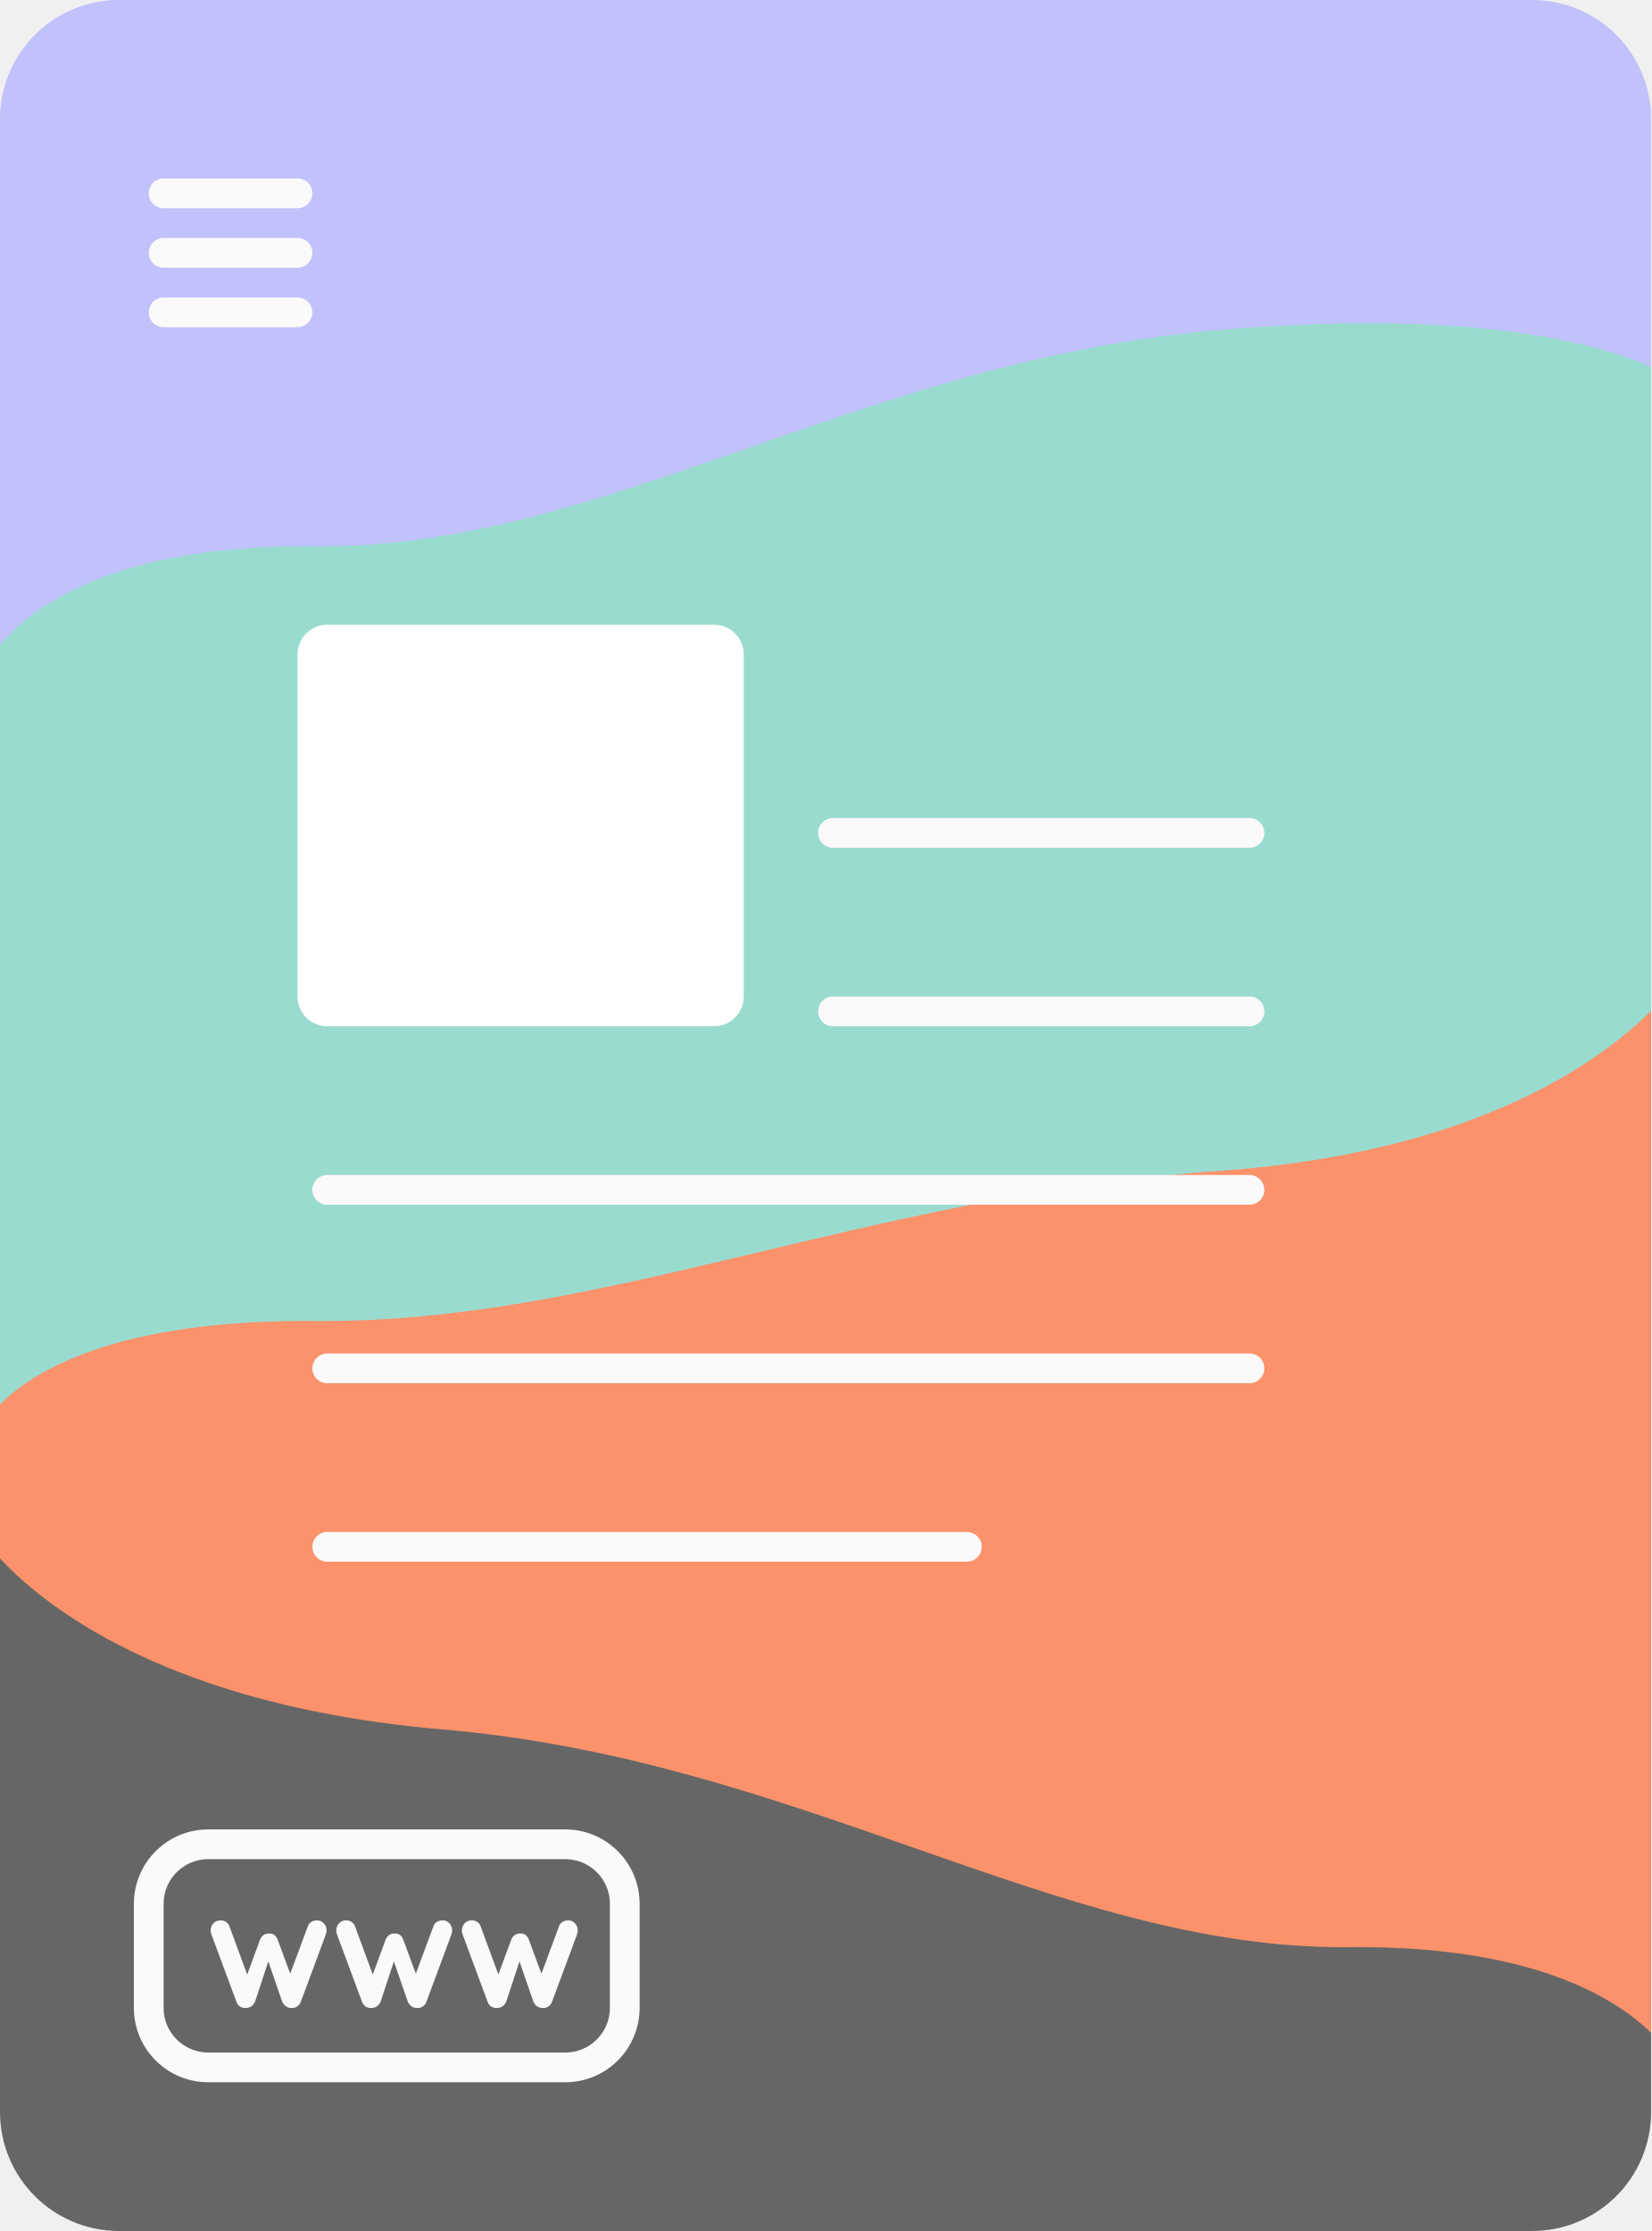
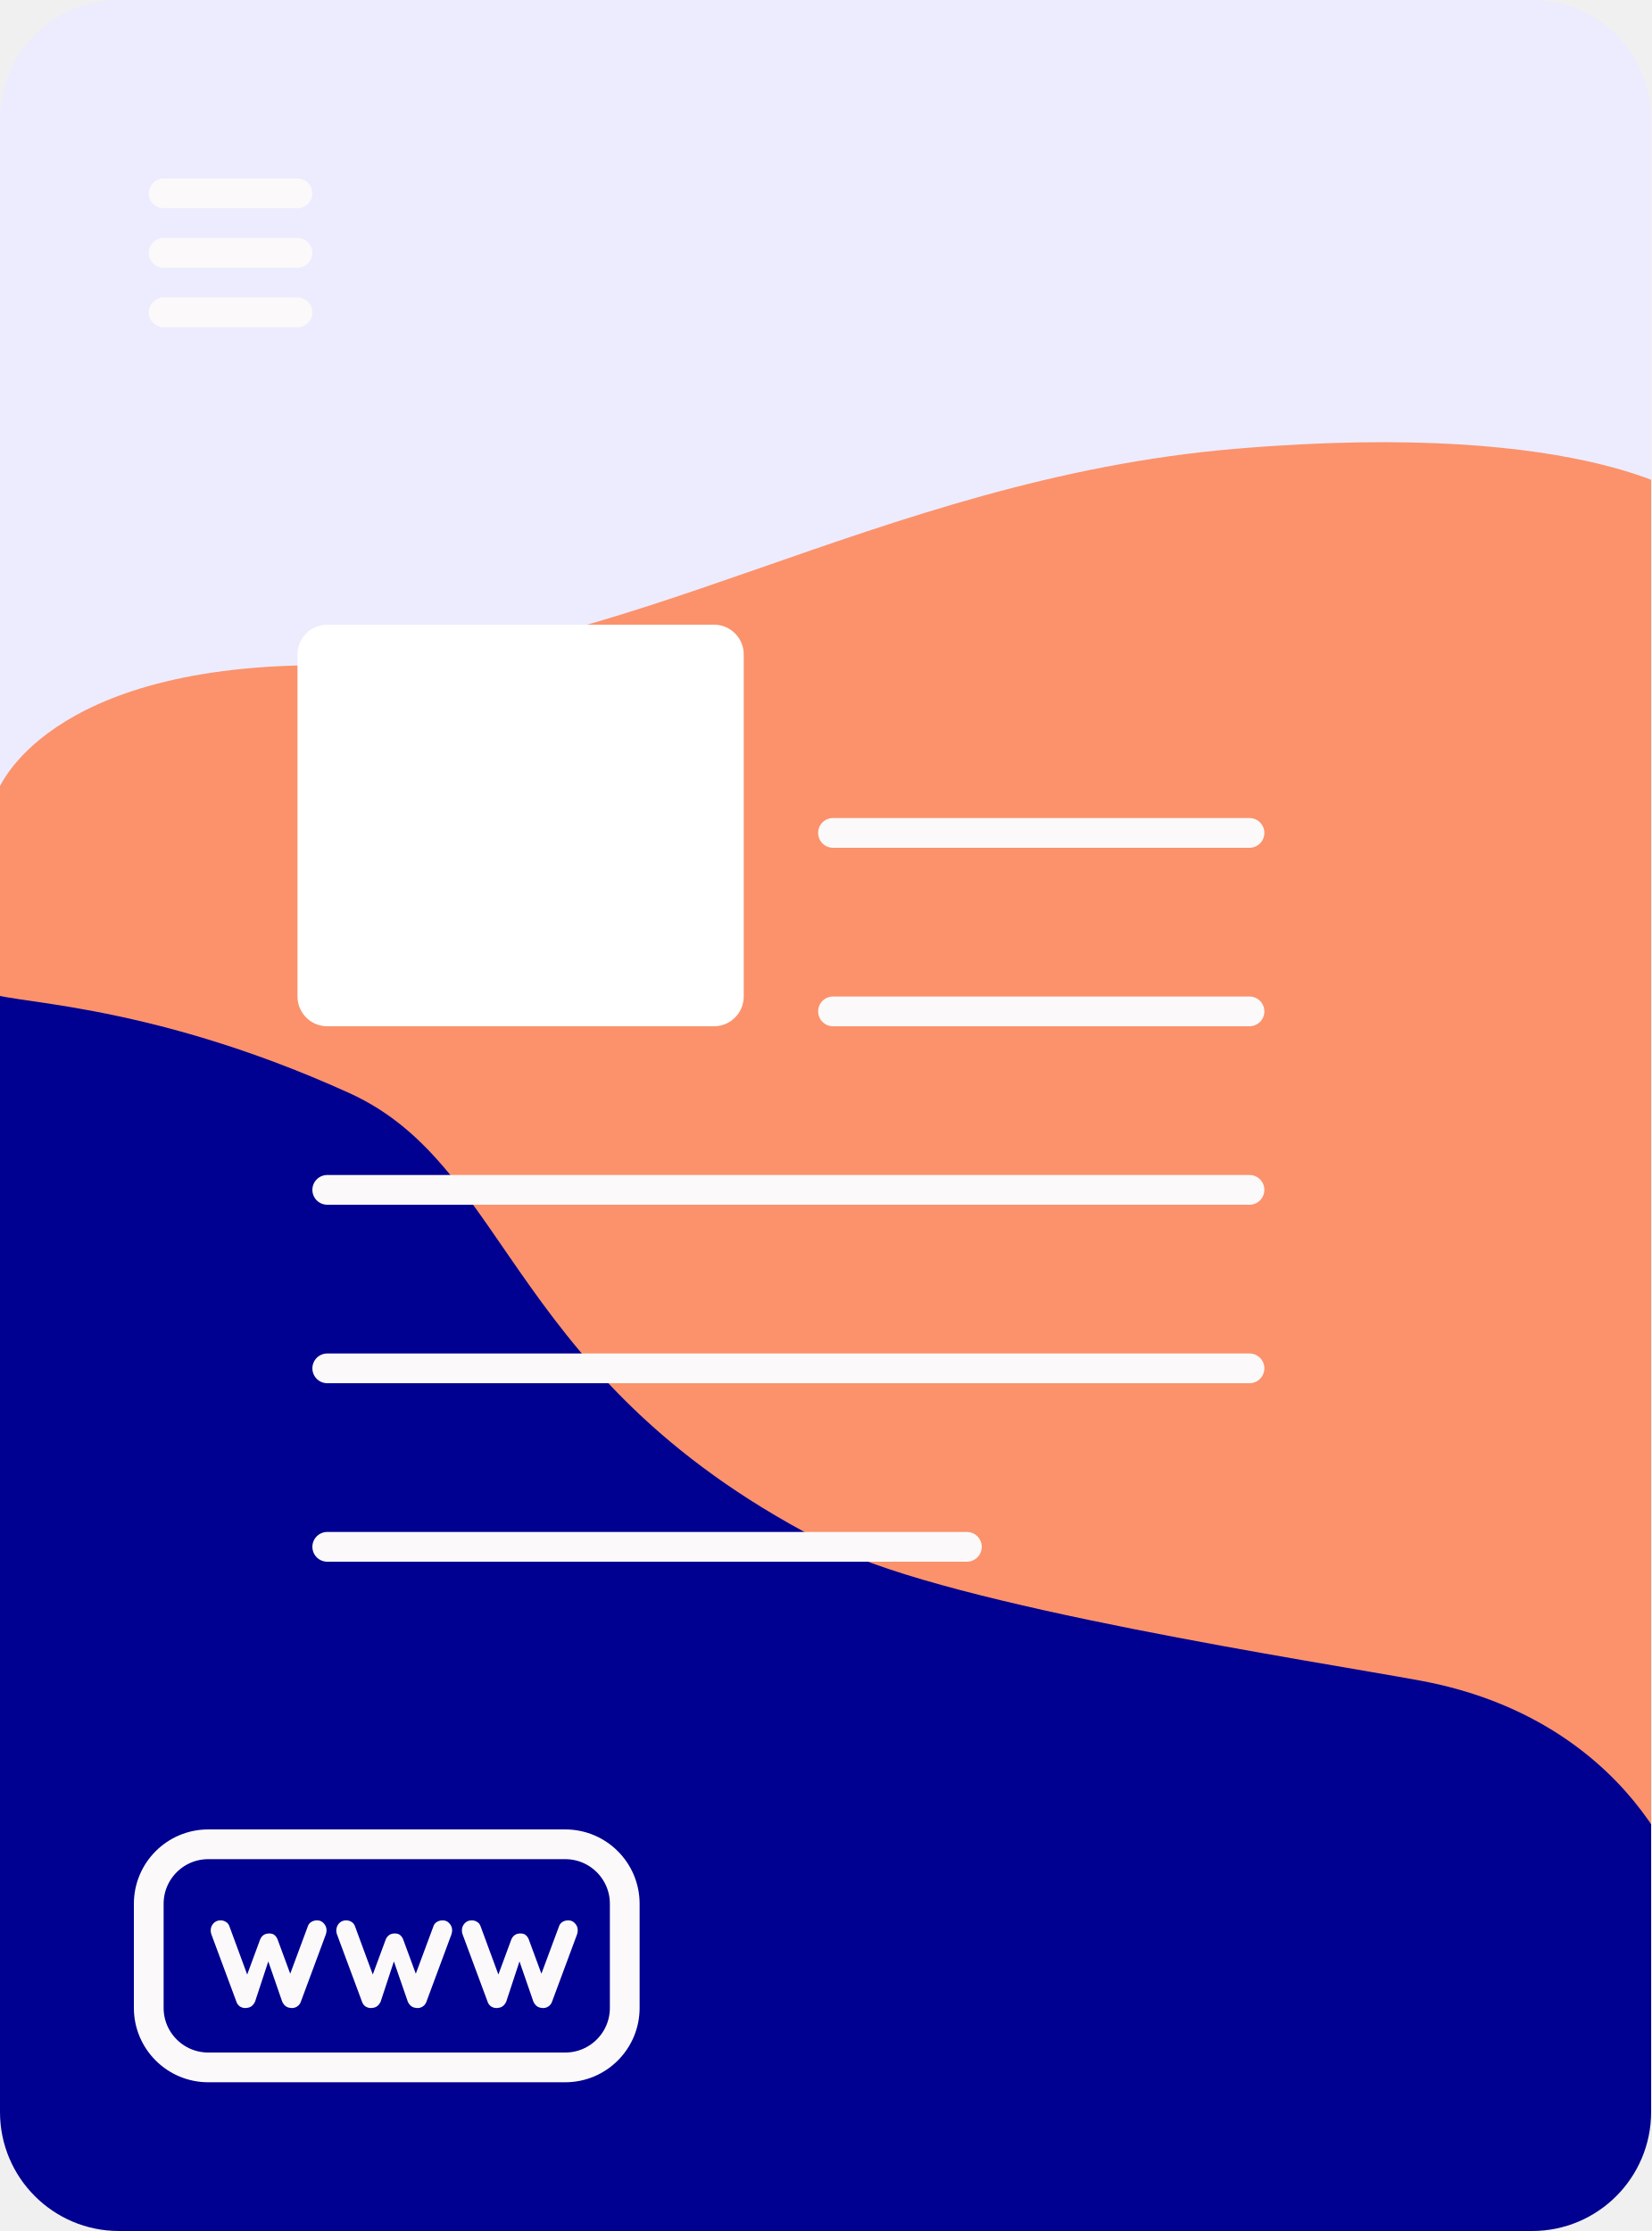
- <svg xmlns="http://www.w3.org/2000/svg" width="111" height="150" viewBox="0 0 111 150" fill="none">
-   <mask id="mask0" mask-type="alpha" maskUnits="userSpaceOnUse" x="0" y="0" width="111" height="150">
+ <svg xmlns="http://www.w3.org/2000/svg" width="111" height="150" fill="none">
+   <mask id="a" style="mask-type:alpha" maskUnits="userSpaceOnUse" x="0" y="0" width="111" height="150">
    <rect width="111" height="150" rx="8" fill="#C4C4C4" />
  </mask>
-   <g mask="url(#mask0)">
-     <path d="M-1.16 98.856C-1.16 98.856 20.945 91.174 56.005 91.174C91.065 91.174 113.002 81.848 113.002 81.848V154.037H-1.16V98.856Z" fill="#666666" />
-     <path fill-rule="evenodd" clip-rule="evenodd" d="M-1.195 82.465C-1.18 82.423 1.915 73.752 21.17 73.947C31.02 74.047 40.382 70.772 50.399 67.269C60.01 63.907 70.224 60.335 82.049 59.331C106.199 57.28 113.01 62.947 113.01 62.947V54.113L113.01 54.113L113.01 139.445C113.01 139.445 109.946 130.72 90.644 130.915C80.794 131.015 71.432 127.736 61.415 124.229C51.804 120.863 41.59 117.286 29.765 116.28C5.615 114.226 -1.195 103.306 -1.195 103.306L-1.195 82.465Z" fill="#FB926B" />
-     <path d="M113.001 12.443H96.026L-1.161 8.475V95.996C-1.161 95.996 1.901 88.65 21.196 88.815C40.491 88.979 57.912 80.445 82.053 78.716C106.193 76.987 113.001 65.569 113.001 65.569L113.001 12.443Z" fill="#9ADBD0" />
-     <path d="M113.001 -4.622H96.026H-1.161V45.208C-1.161 45.208 1.901 36.532 21.196 36.727C40.491 36.921 57.912 24.217 82.053 22.175C106.193 20.133 113.001 25.775 113.001 25.775L113.001 -4.622Z" fill="#C1C1FB" />
-     <line x1="56" y1="56" x2="84" y2="56" stroke="#FBF9FA" stroke-width="2" stroke-linecap="round" />
-     <line x1="11" y1="13" x2="20" y2="13" stroke="#FBF9FA" stroke-width="2" stroke-linecap="round" />
-     <line x1="11" y1="17" x2="20" y2="17" stroke="#FBF9FA" stroke-width="2" stroke-linecap="round" />
-     <line x1="11" y1="21" x2="20" y2="21" stroke="#FBF9FA" stroke-width="2" stroke-linecap="round" />
-     <line x1="56" y1="68" x2="84" y2="68" stroke="#FBF9FA" stroke-width="2" stroke-linecap="round" />
-     <line x1="22" y1="80" x2="84" y2="80" stroke="#FBF9FA" stroke-width="2" stroke-linecap="round" />
-     <line x1="22" y1="92" x2="84" y2="92" stroke="#FBF9FA" stroke-width="2" stroke-linecap="round" />
-     <line x1="22" y1="104" x2="65" y2="104" stroke="#FBF9FA" stroke-width="2" stroke-linecap="round" />
-     <rect x="20" y="42" width="30" height="27" rx="2" fill="white" />
-     <path d="M21.326 129.115C21.502 129.115 21.649 129.181 21.766 129.313C21.891 129.438 21.953 129.599 21.953 129.797C21.953 129.863 21.938 129.947 21.909 130.05L20.226 134.582C20.182 134.714 20.101 134.82 19.984 134.901C19.874 134.974 19.753 135.011 19.621 135.011L19.533 135C19.284 134.985 19.097 134.846 18.972 134.582L18.037 131.876L17.146 134.582C17.021 134.846 16.834 134.985 16.585 135L16.497 135.011C16.365 135.011 16.24 134.974 16.123 134.901C16.013 134.82 15.936 134.714 15.892 134.582L14.209 130.05C14.18 129.969 14.165 129.885 14.165 129.797C14.165 129.614 14.224 129.456 14.341 129.324C14.466 129.185 14.627 129.115 14.825 129.115C14.972 129.115 15.096 129.152 15.199 129.225C15.309 129.291 15.386 129.394 15.43 129.533L16.618 132.756L17.487 130.402C17.604 130.131 17.806 129.995 18.092 129.995C18.246 129.995 18.363 130.028 18.444 130.094C18.532 130.16 18.605 130.263 18.664 130.402L19.511 132.701L20.688 129.533C20.732 129.394 20.809 129.291 20.919 129.225C21.029 129.152 21.165 129.115 21.326 129.115ZM29.769 129.115C29.945 129.115 30.092 129.181 30.209 129.313C30.334 129.438 30.396 129.599 30.396 129.797C30.396 129.863 30.382 129.947 30.352 130.05L28.669 134.582C28.625 134.714 28.545 134.82 28.427 134.901C28.317 134.974 28.196 135.011 28.064 135.011L27.976 135C27.727 134.985 27.54 134.846 27.415 134.582L26.48 131.876L25.589 134.582C25.465 134.846 25.278 134.985 25.028 135L24.94 135.011C24.808 135.011 24.684 134.974 24.566 134.901C24.456 134.82 24.379 134.714 24.335 134.582L22.652 130.05C22.623 129.969 22.608 129.885 22.608 129.797C22.608 129.614 22.667 129.456 22.784 129.324C22.909 129.185 23.07 129.115 23.268 129.115C23.415 129.115 23.54 129.152 23.642 129.225C23.752 129.291 23.829 129.394 23.873 129.533L25.061 132.756L25.93 130.402C26.048 130.131 26.249 129.995 26.535 129.995C26.689 129.995 26.807 130.028 26.887 130.094C26.975 130.16 27.049 130.263 27.107 130.402L27.954 132.701L29.131 129.533C29.175 129.394 29.252 129.291 29.362 129.225C29.472 129.152 29.608 129.115 29.769 129.115ZM38.213 129.115C38.389 129.115 38.535 129.181 38.653 129.313C38.777 129.438 38.84 129.599 38.84 129.797C38.84 129.863 38.825 129.947 38.796 130.05L37.113 134.582C37.069 134.714 36.988 134.82 36.871 134.901C36.761 134.974 36.64 135.011 36.508 135.011L36.42 135C36.17 134.985 35.983 134.846 35.859 134.582L34.924 131.876L34.033 134.582C33.908 134.846 33.721 134.985 33.472 135L33.384 135.011C33.252 135.011 33.127 134.974 33.01 134.901C32.9 134.82 32.823 134.714 32.779 134.582L31.096 130.05C31.066 129.969 31.052 129.885 31.052 129.797C31.052 129.614 31.11 129.456 31.228 129.324C31.352 129.185 31.514 129.115 31.712 129.115C31.858 129.115 31.983 129.152 32.086 129.225C32.196 129.291 32.273 129.394 32.317 129.533L33.505 132.756L34.374 130.402C34.491 130.131 34.693 129.995 34.979 129.995C35.133 129.995 35.25 130.028 35.331 130.094C35.419 130.16 35.492 130.263 35.551 130.402L36.398 132.701L37.575 129.533C37.619 129.394 37.696 129.291 37.806 129.225C37.916 129.152 38.051 129.115 38.213 129.115Z" fill="#FBF9FA" />
+   <g mask="url(#a)">
+     <path d="M114.002 28.442H97.026L-.16 24.474V167.78s3.062-7.346 22.357-7.182c19.294.165 36.716-8.369 60.856-10.098 24.141-1.729 30.949-13.147 30.949-13.147V28.443Z" fill="#FB926B" />
+     <path d="m-.713 66.672.554 87.364h114.162v-23.027C114.003 126 109 115.5 95.5 113c-6.883-1.275-31.5-5-39.5-9-21.913-10.957-21.5-25.5-32.5-30.5-14.11-6.414-23.66-6-24.213-6.828Z" fill="#000091" />
+     <path d="M114.002-4.622H-.16v57.83s3.062-8.676 22.357-8.481c19.294.194 36.716-12.51 60.856-14.552 24.141-2.042 30.949 3.6 30.949 3.6V-4.622Z" fill="#ECECFE" />
+     <path stroke="#FBF9FA" stroke-width="2" stroke-linecap="round" d="M56 56h28M11 13h9m-9 4h9m-9 4h9m36 47h28M22 80h62M22 92h62m-62 12h43" />
+     <rect x="20" y="42" width="30" height="27" rx="2" fill="#fff" />
+     <path d="M21.326 129.115c.176 0 .323.066.44.198a.656.656 0 0 1 .187.484c0 .066-.015.15-.044.253l-1.683 4.532a.616.616 0 0 1-.242.319.643.643 0 0 1-.363.11l-.088-.011c-.25-.015-.436-.154-.561-.418l-.935-2.706-.891 2.706c-.125.264-.312.403-.561.418l-.088.011a.697.697 0 0 1-.374-.11.636.636 0 0 1-.231-.319l-1.683-4.532a.734.734 0 0 1-.044-.253.69.69 0 0 1 .176-.473.62.62 0 0 1 .484-.209.63.63 0 0 1 .374.11c.11.066.187.169.231.308l1.188 3.223.869-2.354c.117-.271.319-.407.605-.407.154 0 .271.033.352.099a.728.728 0 0 1 .22.308l.847 2.299 1.177-3.168a.529.529 0 0 1 .231-.308.72.72 0 0 1 .407-.11Zm8.443 0c.176 0 .323.066.44.198a.655.655 0 0 1 .187.484c0 .066-.014.15-.044.253l-1.683 4.532a.615.615 0 0 1-.242.319.643.643 0 0 1-.363.11l-.088-.011c-.249-.015-.436-.154-.56-.418l-.936-2.706-.89 2.706c-.125.264-.312.403-.562.418l-.088.011a.697.697 0 0 1-.374-.11.636.636 0 0 1-.23-.319l-1.684-4.532a.737.737 0 0 1 .132-.726.62.62 0 0 1 .484-.209c.147 0 .272.037.374.11.11.066.187.169.231.308l1.188 3.223.87-2.354c.117-.271.318-.407.604-.407.154 0 .272.033.352.099a.727.727 0 0 1 .22.308l.847 2.299 1.177-3.168a.529.529 0 0 1 .231-.308.72.72 0 0 1 .407-.11Zm8.444 0c.176 0 .322.066.44.198a.656.656 0 0 1 .187.484c0 .066-.015.15-.044.253l-1.683 4.532a.616.616 0 0 1-.242.319.643.643 0 0 1-.363.11L36.42 135c-.25-.015-.437-.154-.561-.418l-.935-2.706-.891 2.706c-.125.264-.312.403-.561.418l-.088.011a.697.697 0 0 1-.374-.11.636.636 0 0 1-.231-.319l-1.683-4.532a.734.734 0 0 1-.044-.253c0-.183.058-.341.176-.473a.62.62 0 0 1 .484-.209.63.63 0 0 1 .374.11c.11.066.187.169.23.308l1.189 3.223.869-2.354c.117-.271.319-.407.605-.407.154 0 .271.033.352.099a.728.728 0 0 1 .22.308l.847 2.299 1.177-3.168a.529.529 0 0 1 .23-.308.72.72 0 0 1 .408-.11Z" fill="#FBF9FA" />
    <rect x="10" y="124" width="32" height="15" rx="4" stroke="#FBF9FA" stroke-width="2" />
  </g>
</svg>
